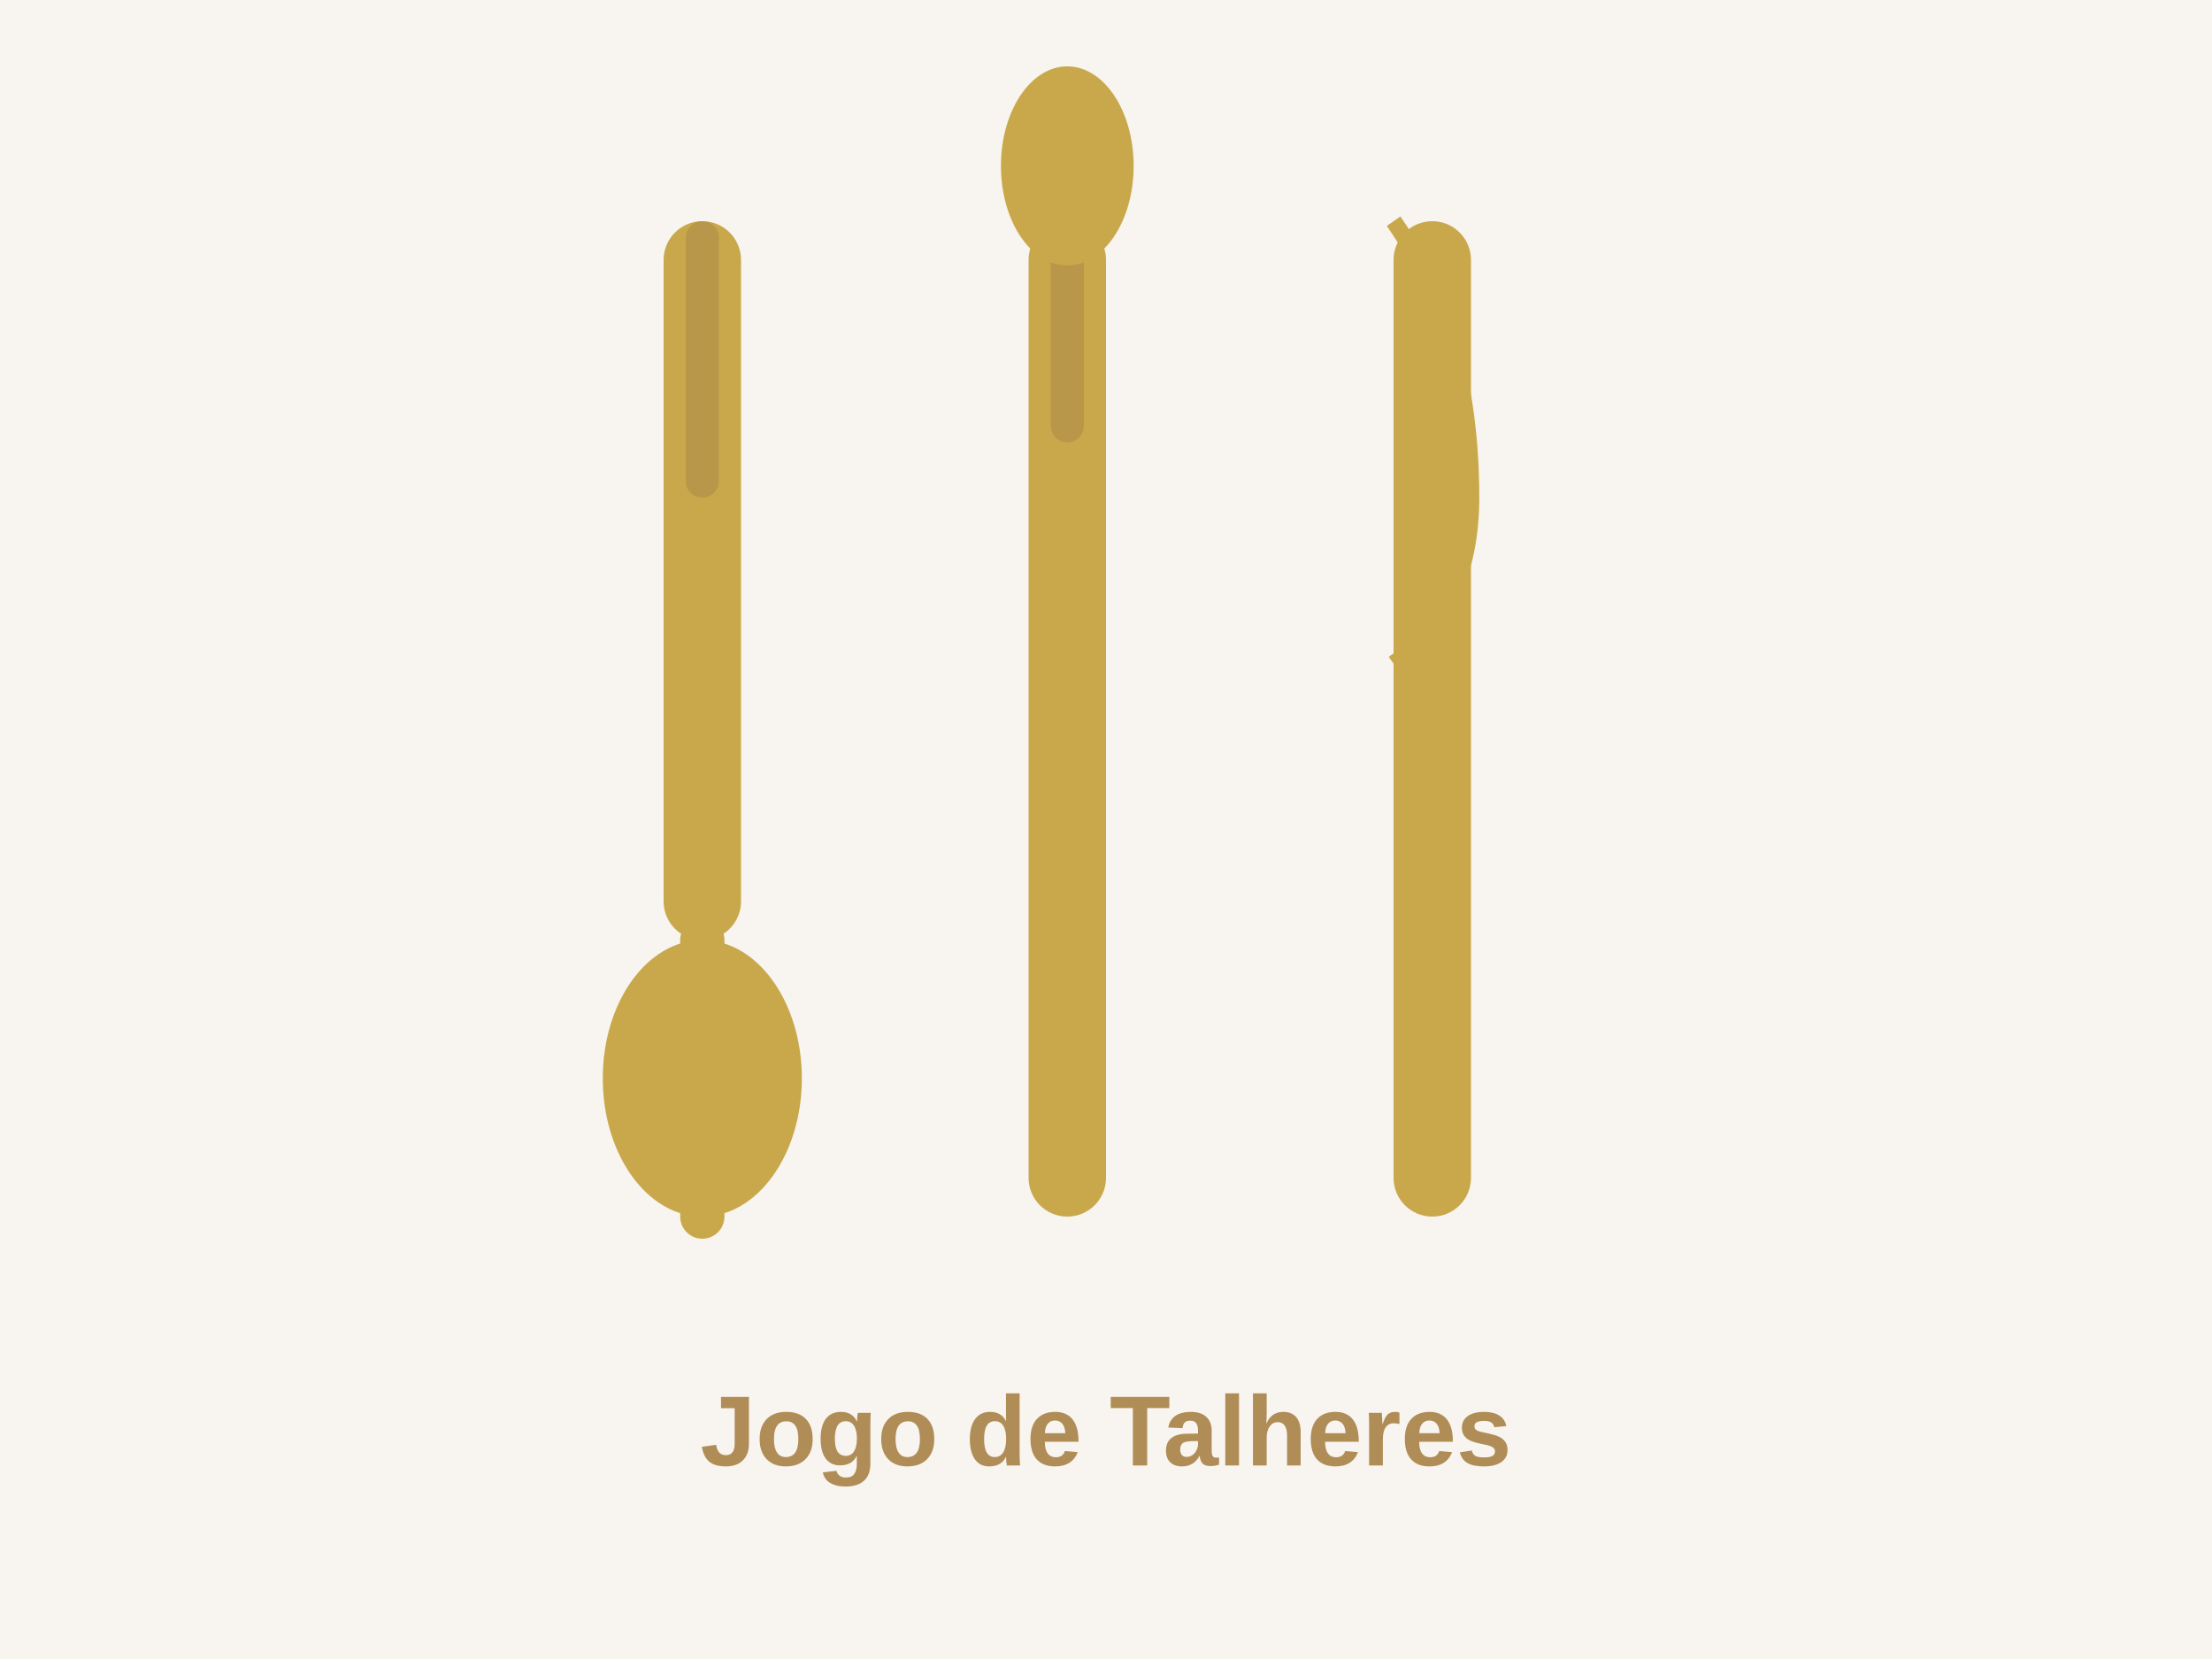
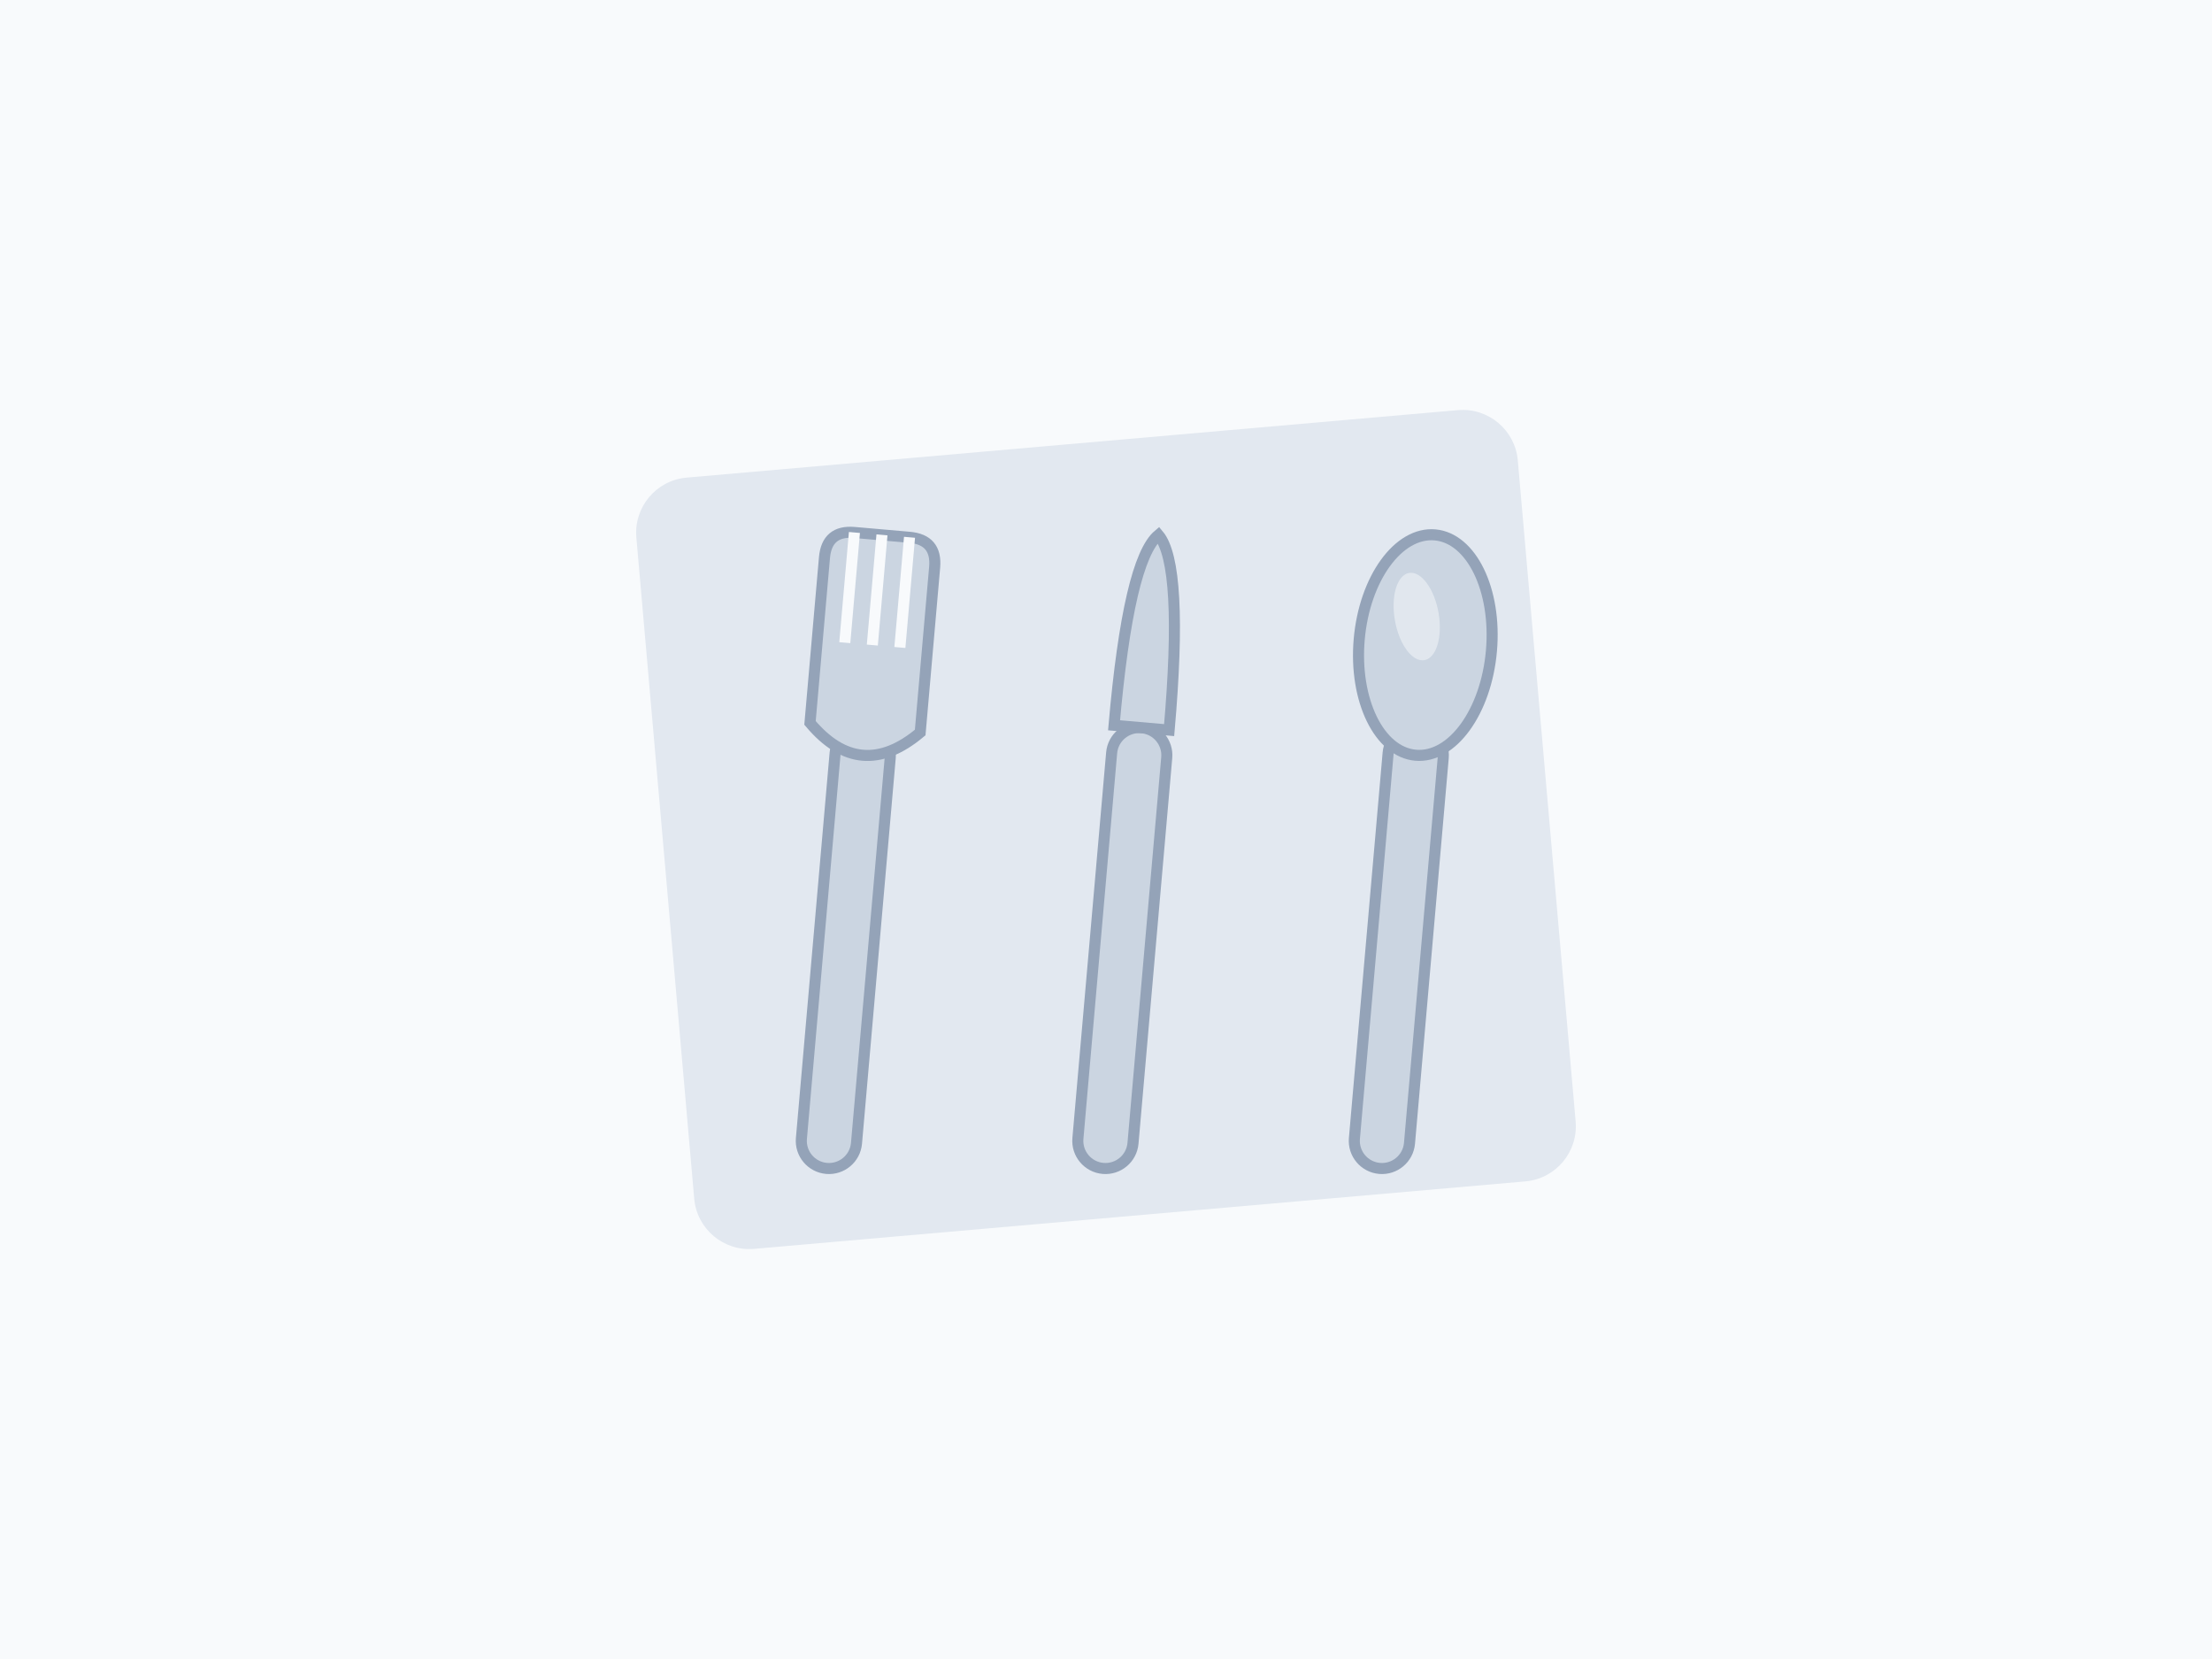
<svg xmlns="http://www.w3.org/2000/svg" viewBox="0 0 400 300" fill="none">
-   <rect width="400" height="300" fill="#f8f4ef" />
-   <rect x="120" y="40" width="14" height="130" rx="7" fill="#c9a84c" />
-   <rect x="124" y="40" width="6" height="50" rx="3" fill="#b8974a" />
-   <ellipse cx="127" cy="195" rx="18" ry="25" fill="#c9a84c" />
-   <line x1="127" y1="170" x2="127" y2="220" stroke="#c9a84c" stroke-width="8" stroke-linecap="round" />
-   <rect x="186" y="40" width="14" height="180" rx="7" fill="#c9a84c" />
-   <rect x="190" y="40" width="6" height="40" rx="3" fill="#b8974a" />
-   <ellipse cx="193" cy="30" rx="12" ry="18" fill="#c9a84c" />
-   <rect x="252" y="40" width="14" height="180" rx="7" fill="#c9a84c" />
-   <path d="M252 40 Q266 60 266 90 Q266 110 252 120" stroke="#c9a84c" stroke-width="3" fill="none" />
-   <text x="200" y="265" font-family="Arial" font-size="18" fill="#b08d57" text-anchor="middle" font-weight="600">Jogo de Talheres</text>
+   <rect width="400" height="300" fill="#f8fafc" />
+   <rect x="120" y="80" width="160" height="140" rx="10" fill="#e2e8f0" transform="rotate(-5 200 150)" />
+   <g transform="translate(140, 90) rotate(5)">
+     <rect x="15" y="40" width="10" height="80" rx="5" fill="#cbd5e1" stroke="#94a3b8" stroke-width="2" />
+     <path d="M10 40 Q20 50 30 40 L30 10 Q30 5 25 5 L15 5 Q10 5 10 10 Z" fill="#cbd5e1" stroke="#94a3b8" stroke-width="2" />
+     <line x1="15" y1="5" x2="15" y2="25" stroke="#f8fafc" stroke-width="2" />
+     <line x1="20" y1="5" x2="20" y2="25" stroke="#f8fafc" stroke-width="2" />
+     <line x1="25" y1="5" x2="25" y2="25" stroke="#f8fafc" stroke-width="2" />
+   </g>
+   <g transform="translate(190, 90) rotate(5)">
+     <rect x="15" y="40" width="10" height="80" rx="5" fill="#cbd5e1" stroke="#94a3b8" stroke-width="2" />
+     <path d="M15 40 Q15 10 20 5 Q25 10 25 40 Z" fill="#cbd5e1" stroke="#94a3b8" stroke-width="2" />
+   </g>
+   <g transform="translate(240, 90) rotate(5)">
+     <rect x="15" y="40" width="10" height="80" rx="5" fill="#cbd5e1" stroke="#94a3b8" stroke-width="2" />
+     <ellipse cx="20" cy="25" rx="12" ry="20" fill="#cbd5e1" stroke="#94a3b8" stroke-width="2" />
+     <ellipse cx="18" cy="20" rx="4" ry="8" fill="#f8fafc" opacity="0.5" transform="rotate(-15 18 20)" />
+   </g>
</svg>
